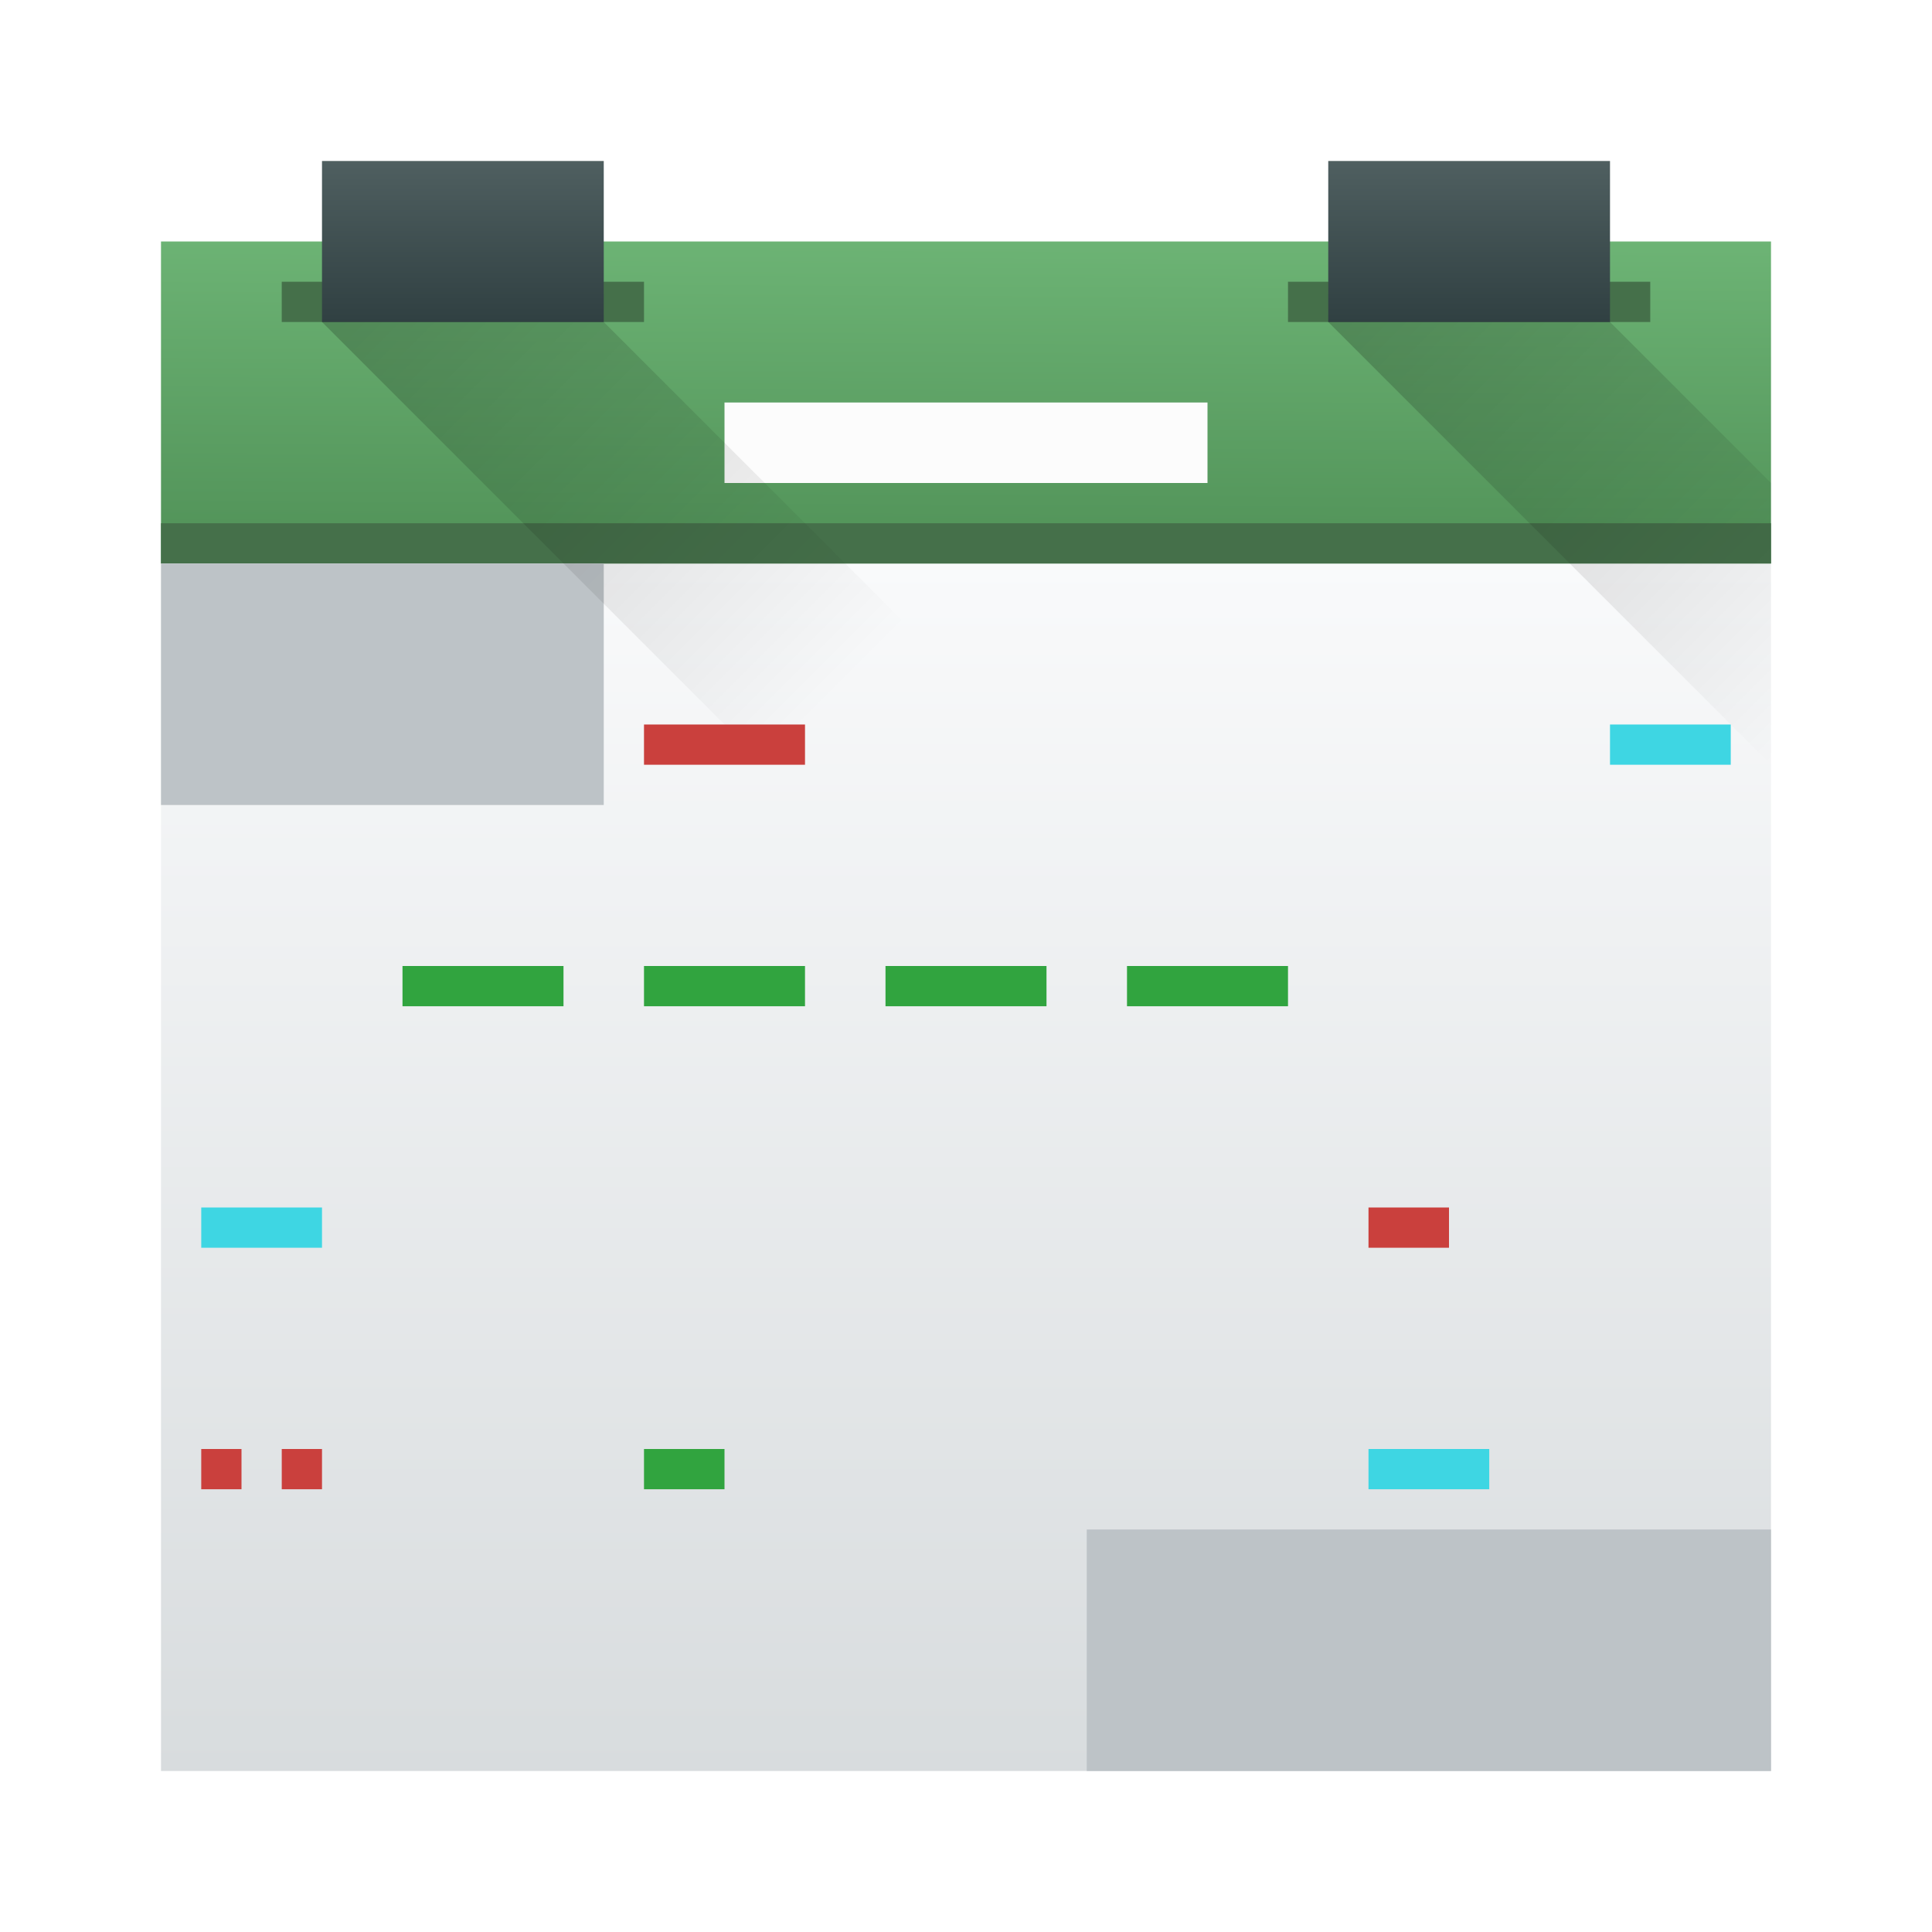
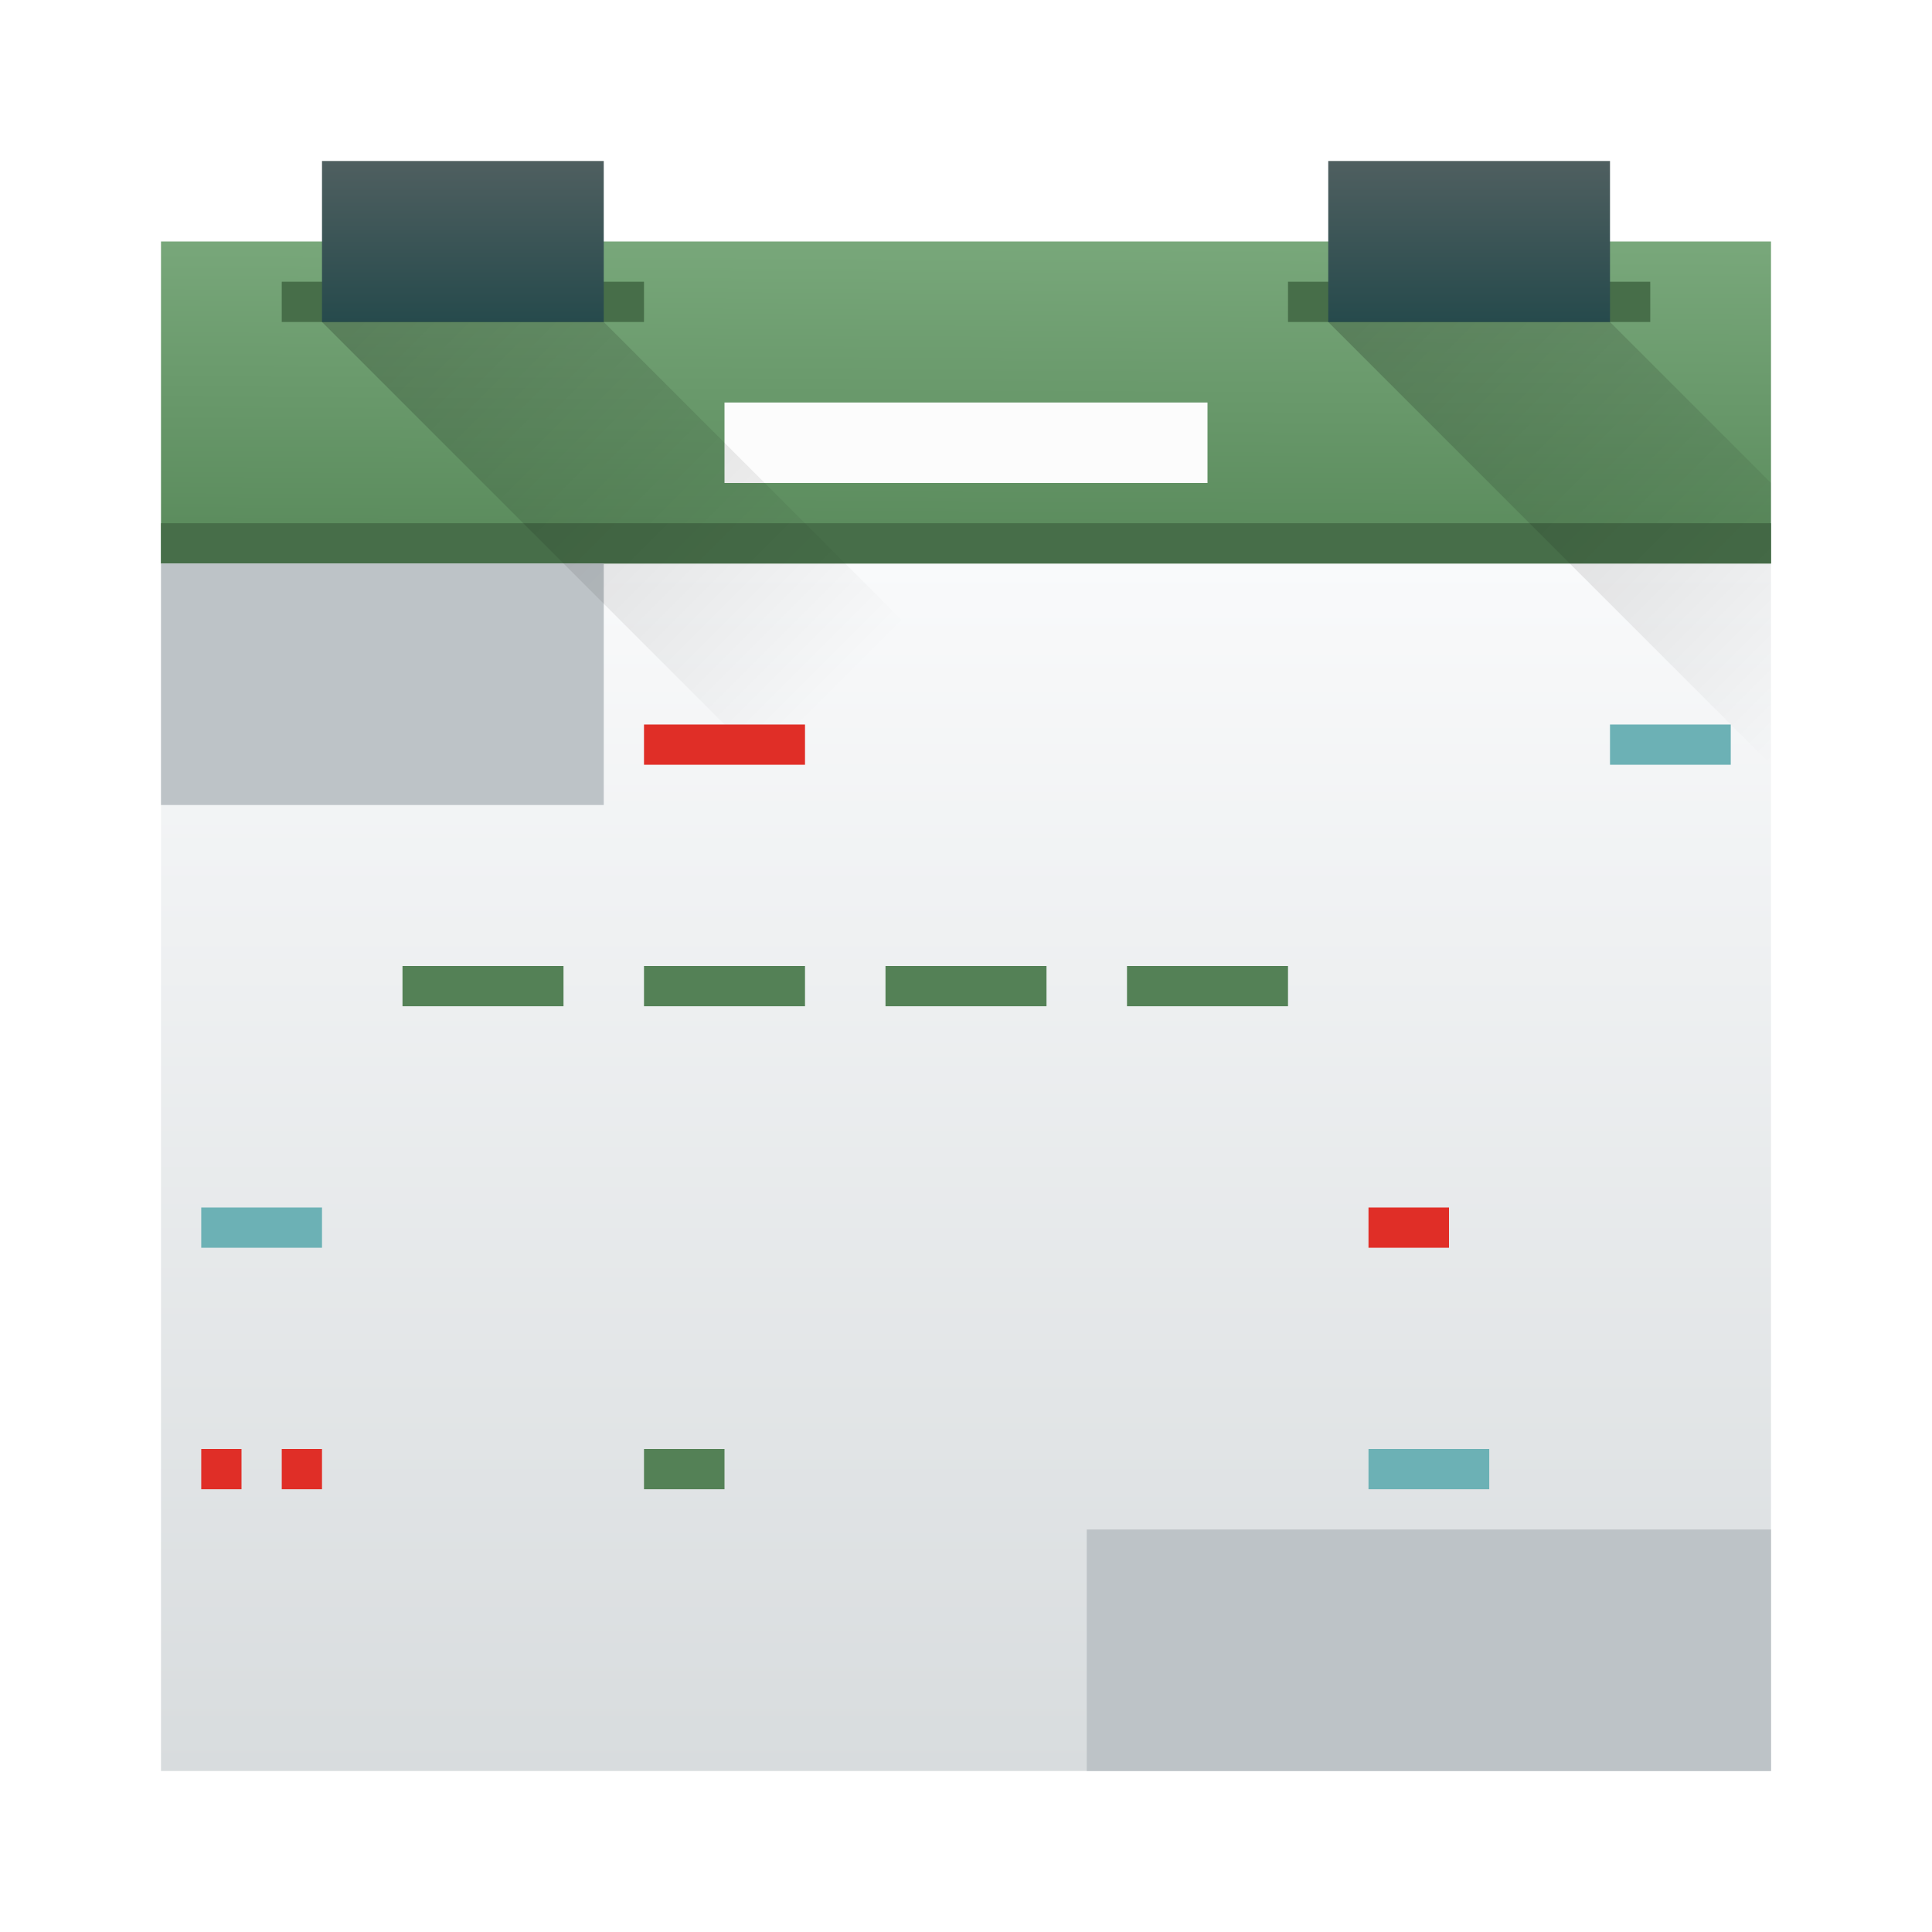
<svg xmlns="http://www.w3.org/2000/svg" xmlns:xlink="http://www.w3.org/1999/xlink" width="48" height="48">
  <defs>
    <linearGradient id="a" y1="13.634" x1="29.06" y2="1.499" x2="29.01" gradientUnits="userSpaceOnUse" gradientTransform="matrix(-.99376-.00282.00423.65925 47.823 4.893)">
-       <stop stop-color="#519258" />
-       <stop offset="1" stop-color="#6db475" />
+       <stop stop-color="#598a5b" />
+       <stop offset="1" stop-color="#79a87b" />
    </linearGradient>
    <linearGradient id="b" y1="32" y2="2" gradientUnits="userSpaceOnUse" x2="0" gradientTransform="translate(12 12)">
      <stop stop-color="#d8dcde" />
      <stop offset="1" stop-color="#f9fafb" />
    </linearGradient>
    <linearGradient id="c" y1="8" y2="4" x2="0" gradientUnits="userSpaceOnUse" gradientTransform="translate(1)">
-       <stop stop-color="#304042" />
+       <stop stop-color="#264a4c" />
      <stop offset="1" stop-color="#4f5f60" />
    </linearGradient>
    <linearGradient xlink:href="#c" id="d" y1="8" y2="4" x2="0" gradientUnits="userSpaceOnUse" gradientTransform="translate(26)" />
    <linearGradient id="e" y1="8" x1="8" y2="19" x2="19" gradientUnits="userSpaceOnUse">
      <stop />
      <stop offset="1" stop-opacity="0" />
    </linearGradient>
    <linearGradient xlink:href="#e" id="f" y1="8" x1="8" y2="19" x2="19" gradientUnits="userSpaceOnUse" gradientTransform="translate(25)" />
  </defs>
  <g stroke-linejoin="bevel" stroke-width="2">
    <path fill="url(#b)" d="m4 13v31h40v-31z" />
    <path fill="url(#a)" d="m4 6h40v8h-40z" />
    <g stroke-linecap="round">
-       <rect width="40" x="4" y="13" fill="#45704a" height="1" />
+       <rect width="40" x="4" y="13" fill="#476e49" height="1" />
      <g fill="#bdc3c7">
        <rect width="11" x="4" y="14" height="6" />
        <rect width="17" x="27" y="38" height="6" />
      </g>
-       <rect width="9" x="7" y="7" fill="#45704a" height="1" />
+       <rect width="9" x="7" y="7" fill="#476e49" height="1" />
      <rect width="7" x="8" y="4" fill="url(#c)" height="4" />
-       <rect width="9" x="32" y="7" fill="#45704a" height="1" />
+       <rect width="9" x="32" y="7" fill="#476e49" height="1" />
      <rect width="7" x="33" y="4" fill="url(#d)" height="4" />
      <rect width="12" x="18" y="10" fill="#fcfcfc" height="2" />
    </g>
  </g>
  <g fill-rule="evenodd">
    <path opacity=".2" fill="url(#e)" d="m8 8l11 11h7l-11-11z" />
    <path opacity=".2" fill="url(#f)" d="m33 8l11 11v-7l-4-4z" />
  </g>
  <g stroke-linejoin="bevel" stroke-linecap="round" stroke-width="2">
-     <g fill="#ca403d">
+     <g fill="#e02e27">
      <rect width="4" x="16" y="18" height="1" />
      <rect width="2" x="34" y="30" height="1" />
      <rect width="1" x="5" y="36" height="1" />
      <rect width="1" x="7" y="36" height="1" />
    </g>
-     <g fill="#31a43f">
+     <g fill="#548156">
      <rect width="2" x="16" y="36" height="1" />
      <rect width="4" x="28" y="24" height="1" />
      <rect width="4" x="10" y="24" height="1" />
      <rect width="4" x="16" y="24" height="1" />
      <rect width="4" x="22" y="24" height="1" />
    </g>
-     <g fill="#3ed6e3">
+     <g fill="#6cb1b5">
      <rect width="3" x="34" y="36" height="1" />
      <rect width="3" x="5" y="30" height="1" />
      <rect width="3" x="40" y="18" height="1" />
    </g>
  </g>
</svg>
